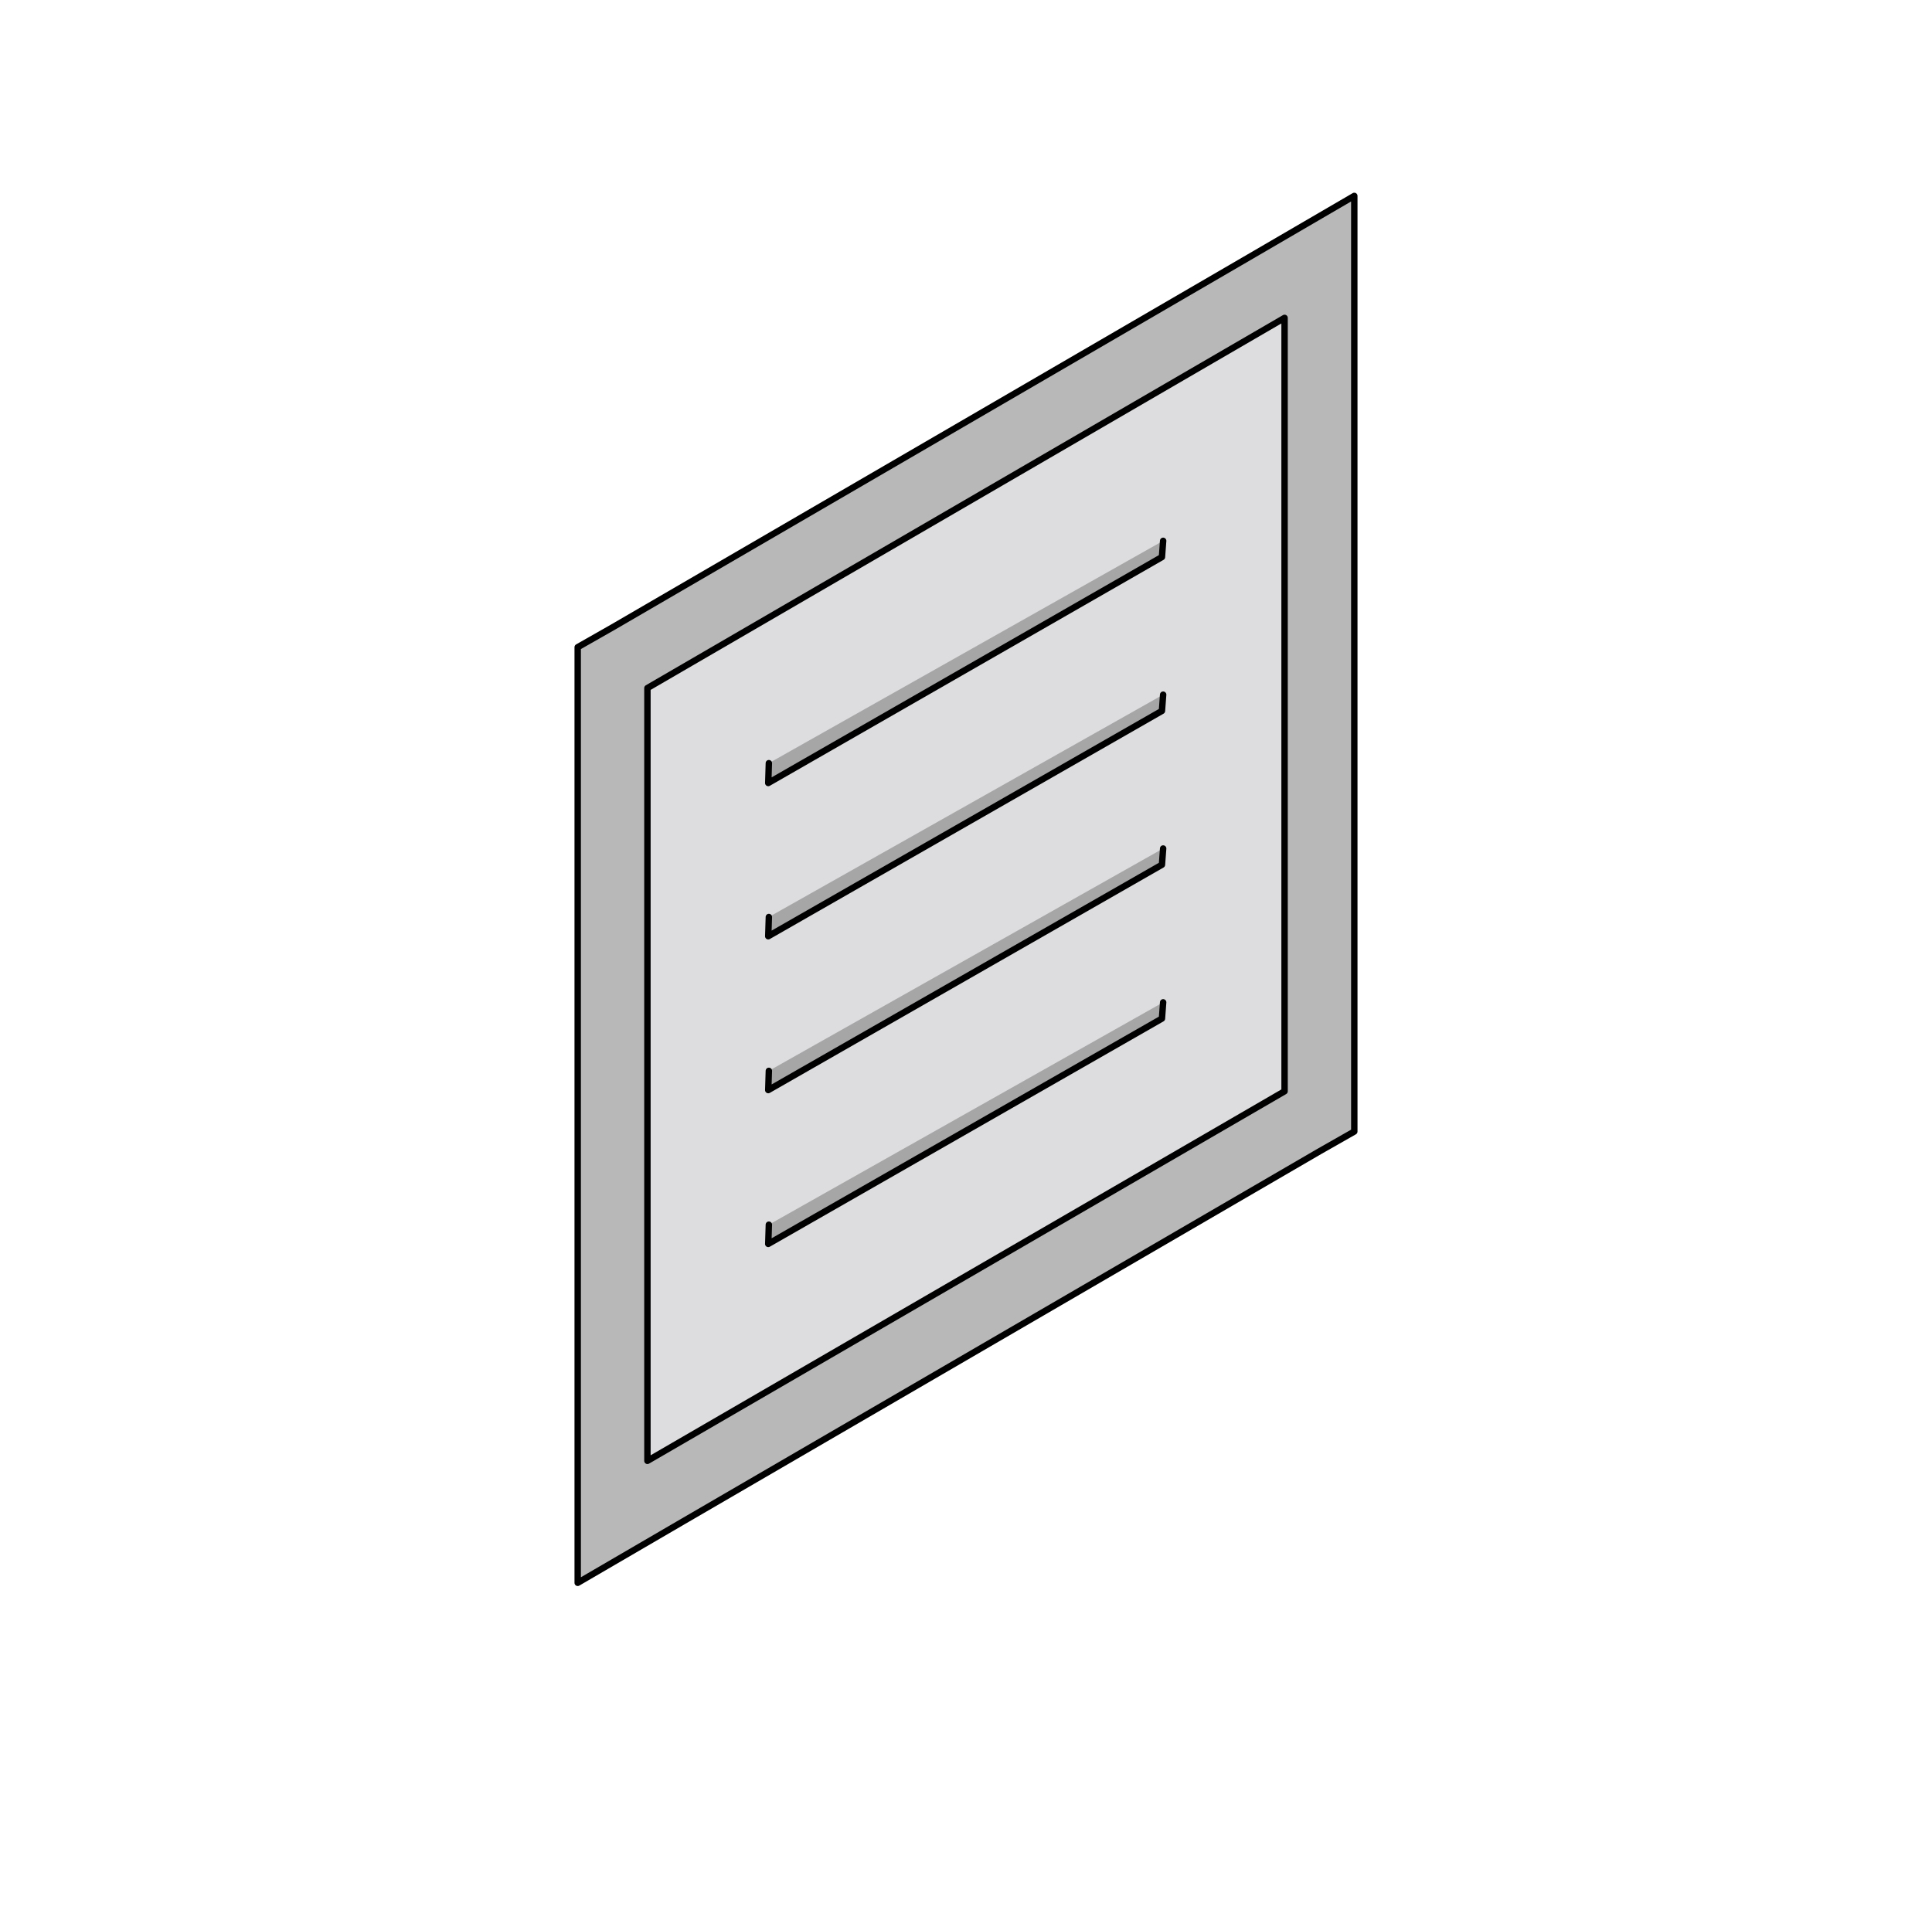
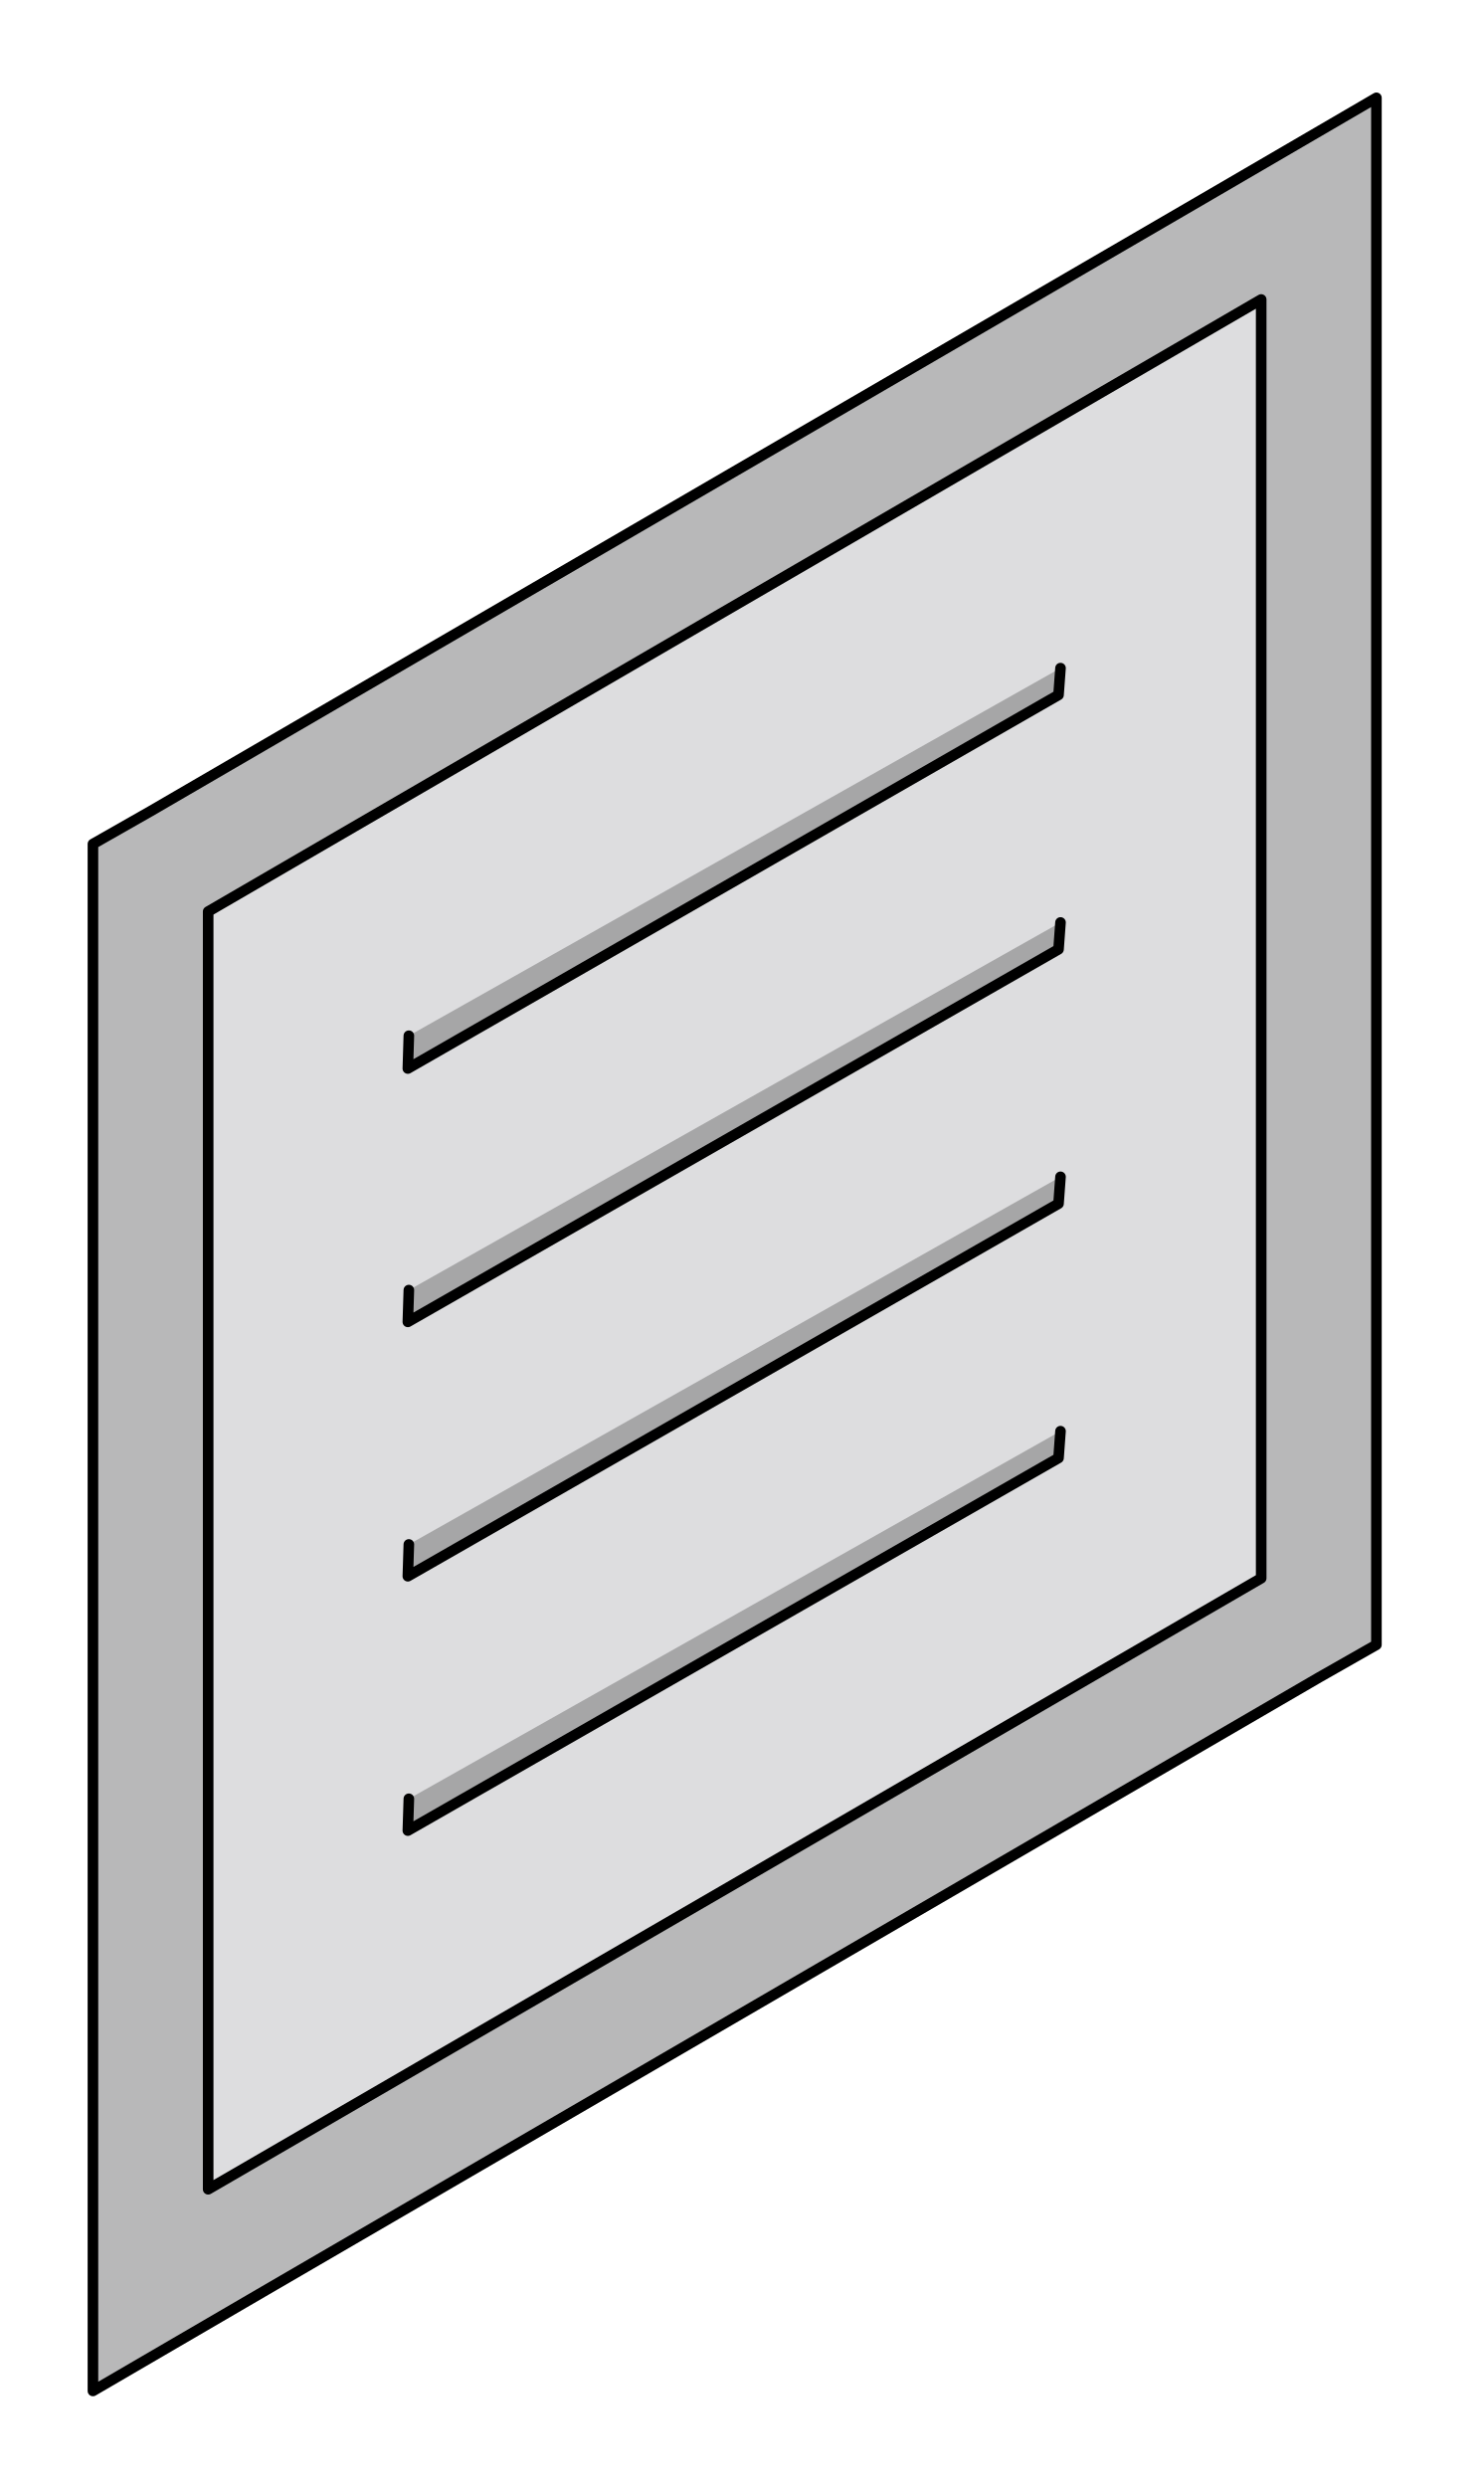
- <svg xmlns="http://www.w3.org/2000/svg" width="226" height="225" viewBox="0 0 226 225" fill="none">
-   <path d="M71.656 73.406L146.117 30.094L158.422 22.922V37.195V127.688V132.398L154.344 134.719L79.883 178.031L67.578 185.203V170.93V80.508V75.727L71.656 73.406Z" fill="#B8B8B9" stroke="black" stroke-width="0.75" stroke-linejoin="round" />
-   <path d="M75.734 80.508L150.266 37.195V127.688L75.734 170.93V80.508Z" fill="#DDDDDF" stroke="black" stroke-width="0.75" stroke-linecap="round" stroke-linejoin="round" />
-   <path d="M89.938 89.297L89.867 91.617L135.922 65.18L136.062 63.281" fill="#A6A6A7" />
-   <path d="M89.938 89.297L89.867 91.617L135.922 65.18L136.062 63.281" stroke="black" stroke-width="0.75" stroke-linecap="round" stroke-linejoin="round" />
-   <path d="M89.938 107.297L89.867 109.547L135.922 83.18L136.062 81.281" fill="#A6A6A7" />
-   <path d="M89.938 107.297L89.867 109.547L135.922 83.18L136.062 81.281" stroke="black" stroke-width="0.75" stroke-linecap="round" stroke-linejoin="round" />
-   <path d="M89.938 125.297L89.867 127.547L135.922 101.18L136.062 99.281" fill="#A6A6A7" />
-   <path d="M89.938 125.297L89.867 127.547L135.922 101.18L136.062 99.281" stroke="black" stroke-width="0.75" stroke-linecap="round" stroke-linejoin="round" />
-   <path d="M89.938 143.297L89.867 145.547L135.922 119.18L136.062 117.281" fill="#A6A6A7" />
-   <path d="M89.938 143.297L89.867 145.547L135.922 119.18L136.062 117.281" stroke="black" stroke-width="0.75" stroke-linecap="round" stroke-linejoin="round" />
+ <svg xmlns="http://www.w3.org/2000/svg" width="105" height="176" viewBox="0 0 105 176" fill="none">
+   <path d="M10.656 57.406L85.117 14.094L97.422 6.922V21.195V111.688V116.398L93.344 118.719L18.883 162.031L6.578 169.203V154.93V64.508V59.727L10.656 57.406Z" fill="#B8B8B9" stroke="black" stroke-width="0.75" stroke-linejoin="round" />
+   <path d="M14.734 64.508L89.266 21.195V111.688L14.734 154.93V64.508Z" fill="#DDDDDF" stroke="black" stroke-width="0.75" stroke-linecap="round" stroke-linejoin="round" />
+   <path d="M28.938 73.297L28.867 75.617L74.922 49.18L75.062 47.281" fill="#A6A6A7" />
+   <path d="M28.938 73.297L28.867 75.617L74.922 49.18L75.062 47.281" stroke="black" stroke-width="0.75" stroke-linecap="round" stroke-linejoin="round" />
+   <path d="M28.938 91.297L28.867 93.547L74.922 67.18L75.062 65.281" fill="#A6A6A7" />
+   <path d="M28.938 91.297L28.867 93.547L74.922 67.18L75.062 65.281" stroke="black" stroke-width="0.75" stroke-linecap="round" stroke-linejoin="round" />
+   <path d="M28.938 109.297L28.867 111.547L74.922 85.18L75.062 83.281" fill="#A6A6A7" />
+   <path d="M28.938 109.297L28.867 111.547L74.922 85.18L75.062 83.281" stroke="black" stroke-width="0.75" stroke-linecap="round" stroke-linejoin="round" />
+   <path d="M28.938 127.297L28.867 129.547L74.922 103.18L75.062 101.281" fill="#A6A6A7" />
+   <path d="M28.938 127.297L28.867 129.547L74.922 103.18L75.062 101.281" stroke="black" stroke-width="0.75" stroke-linecap="round" stroke-linejoin="round" />
</svg>
